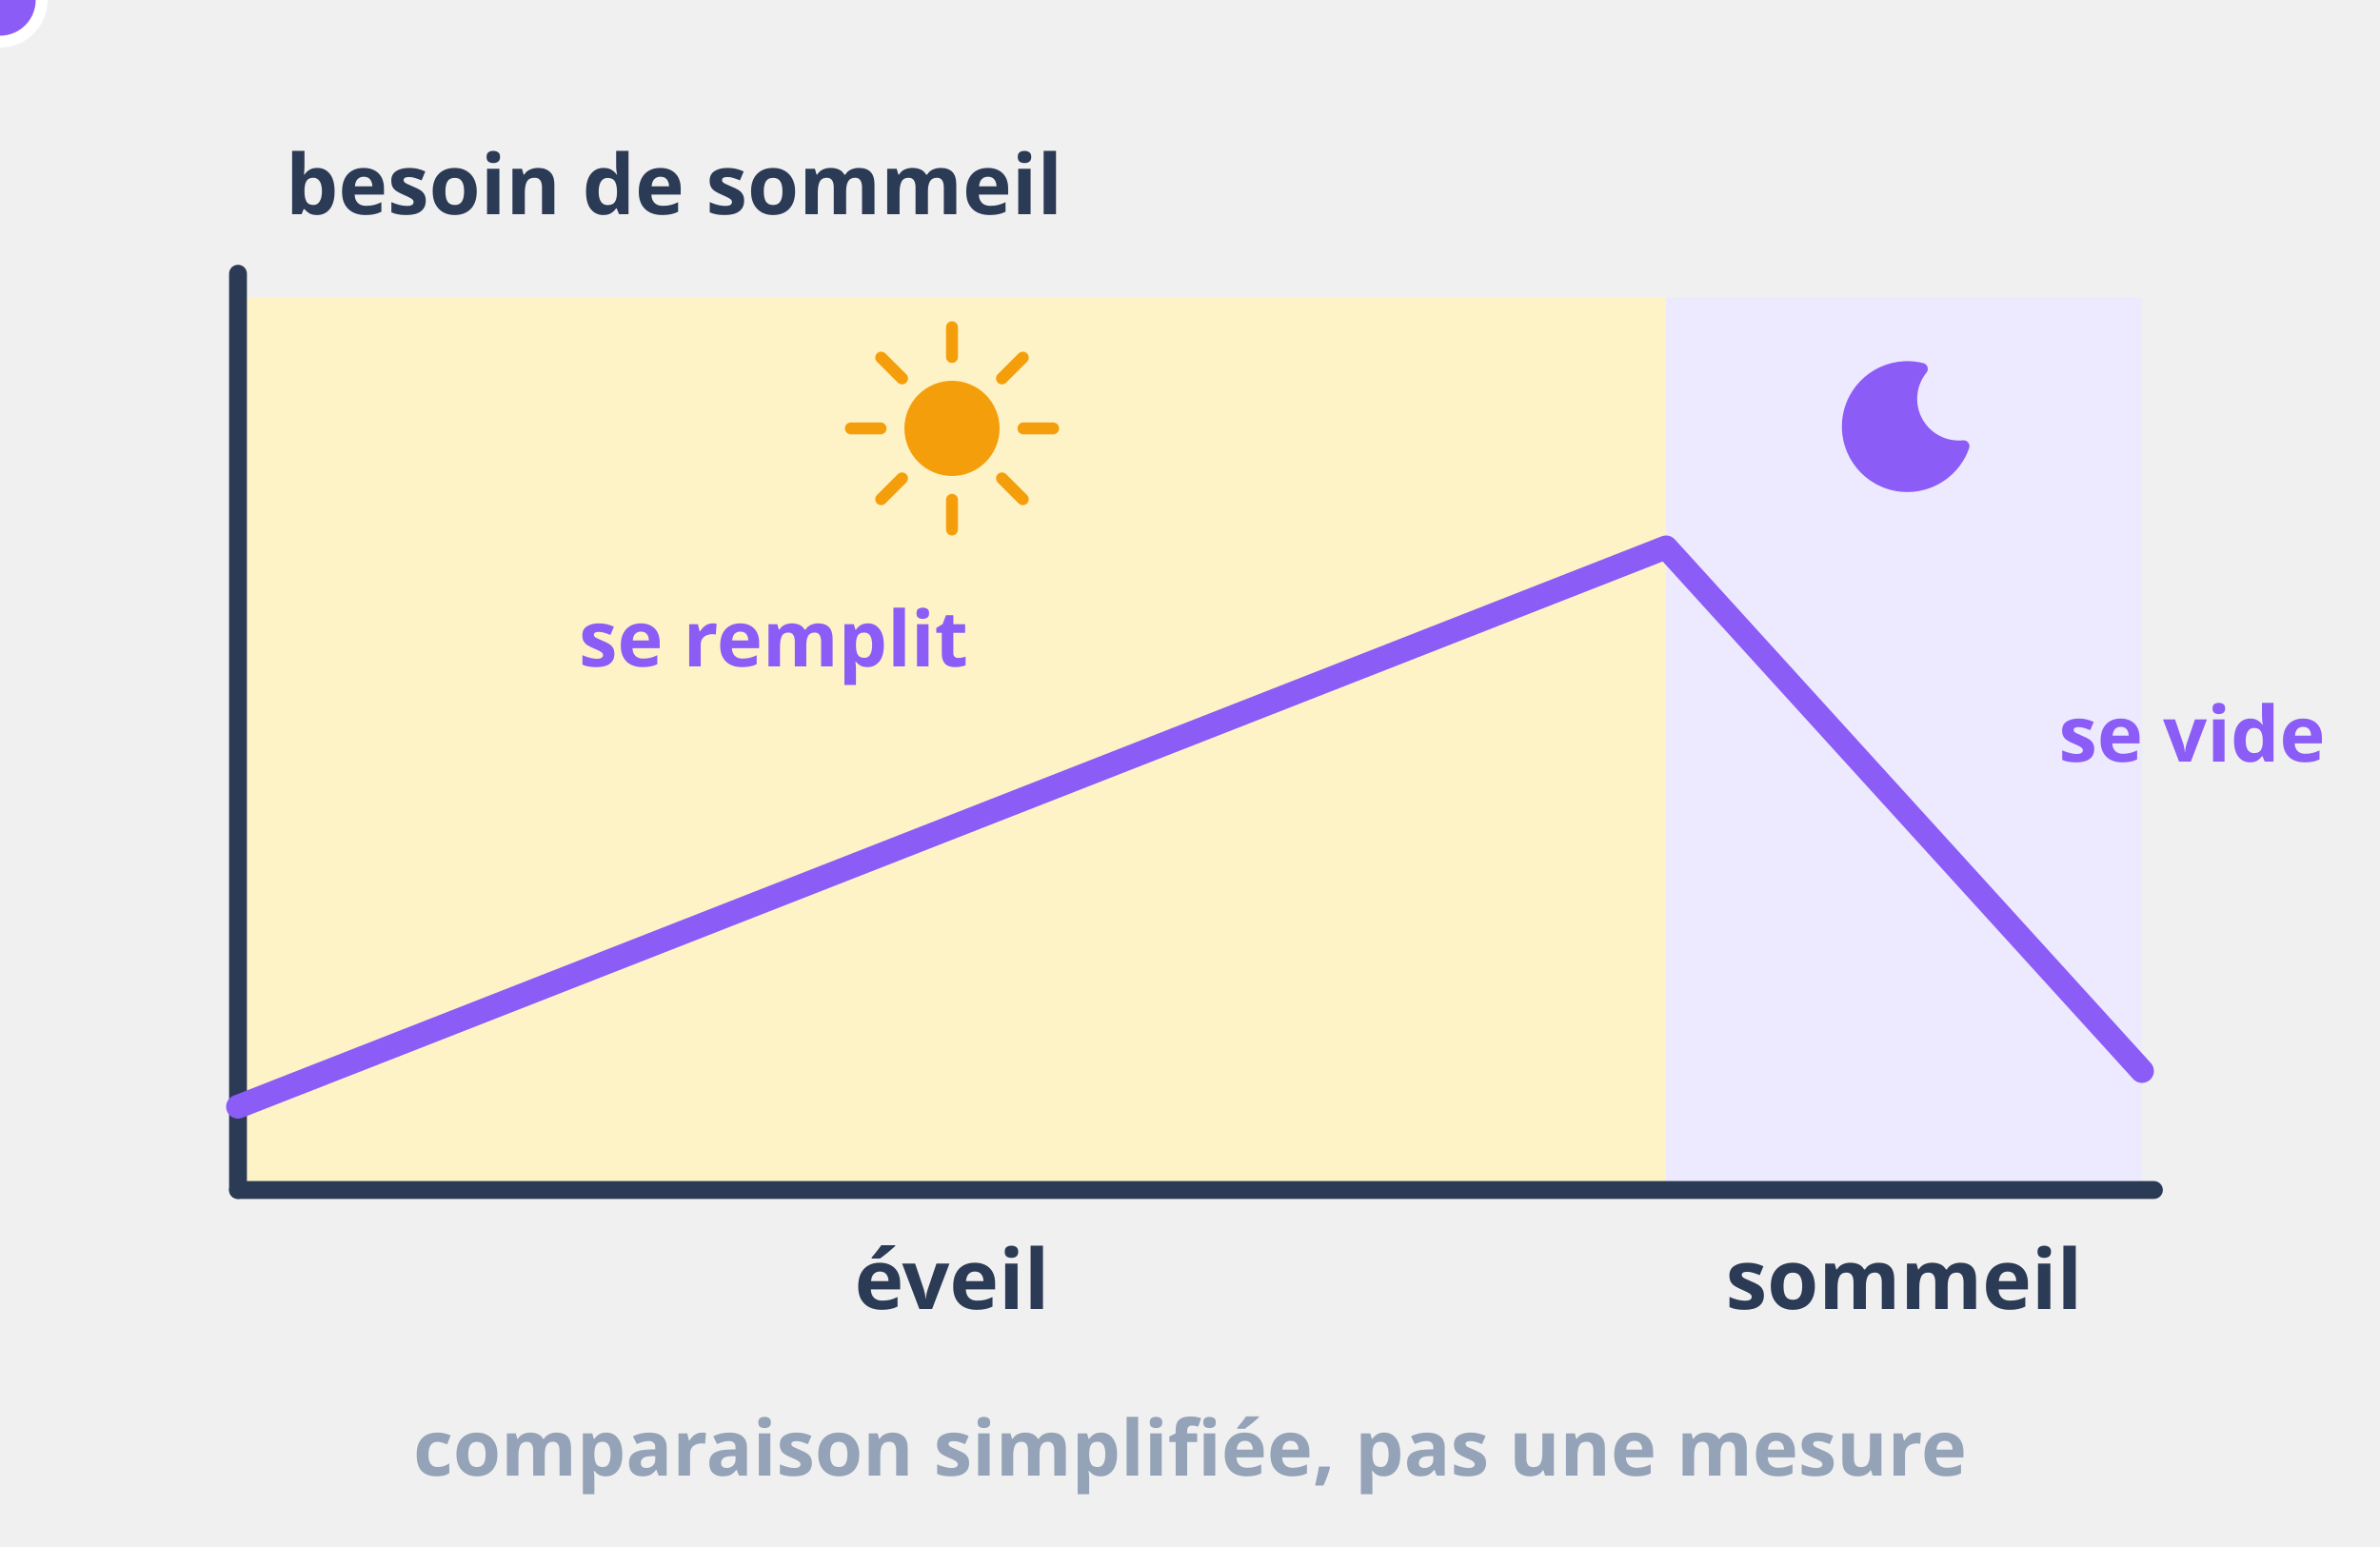
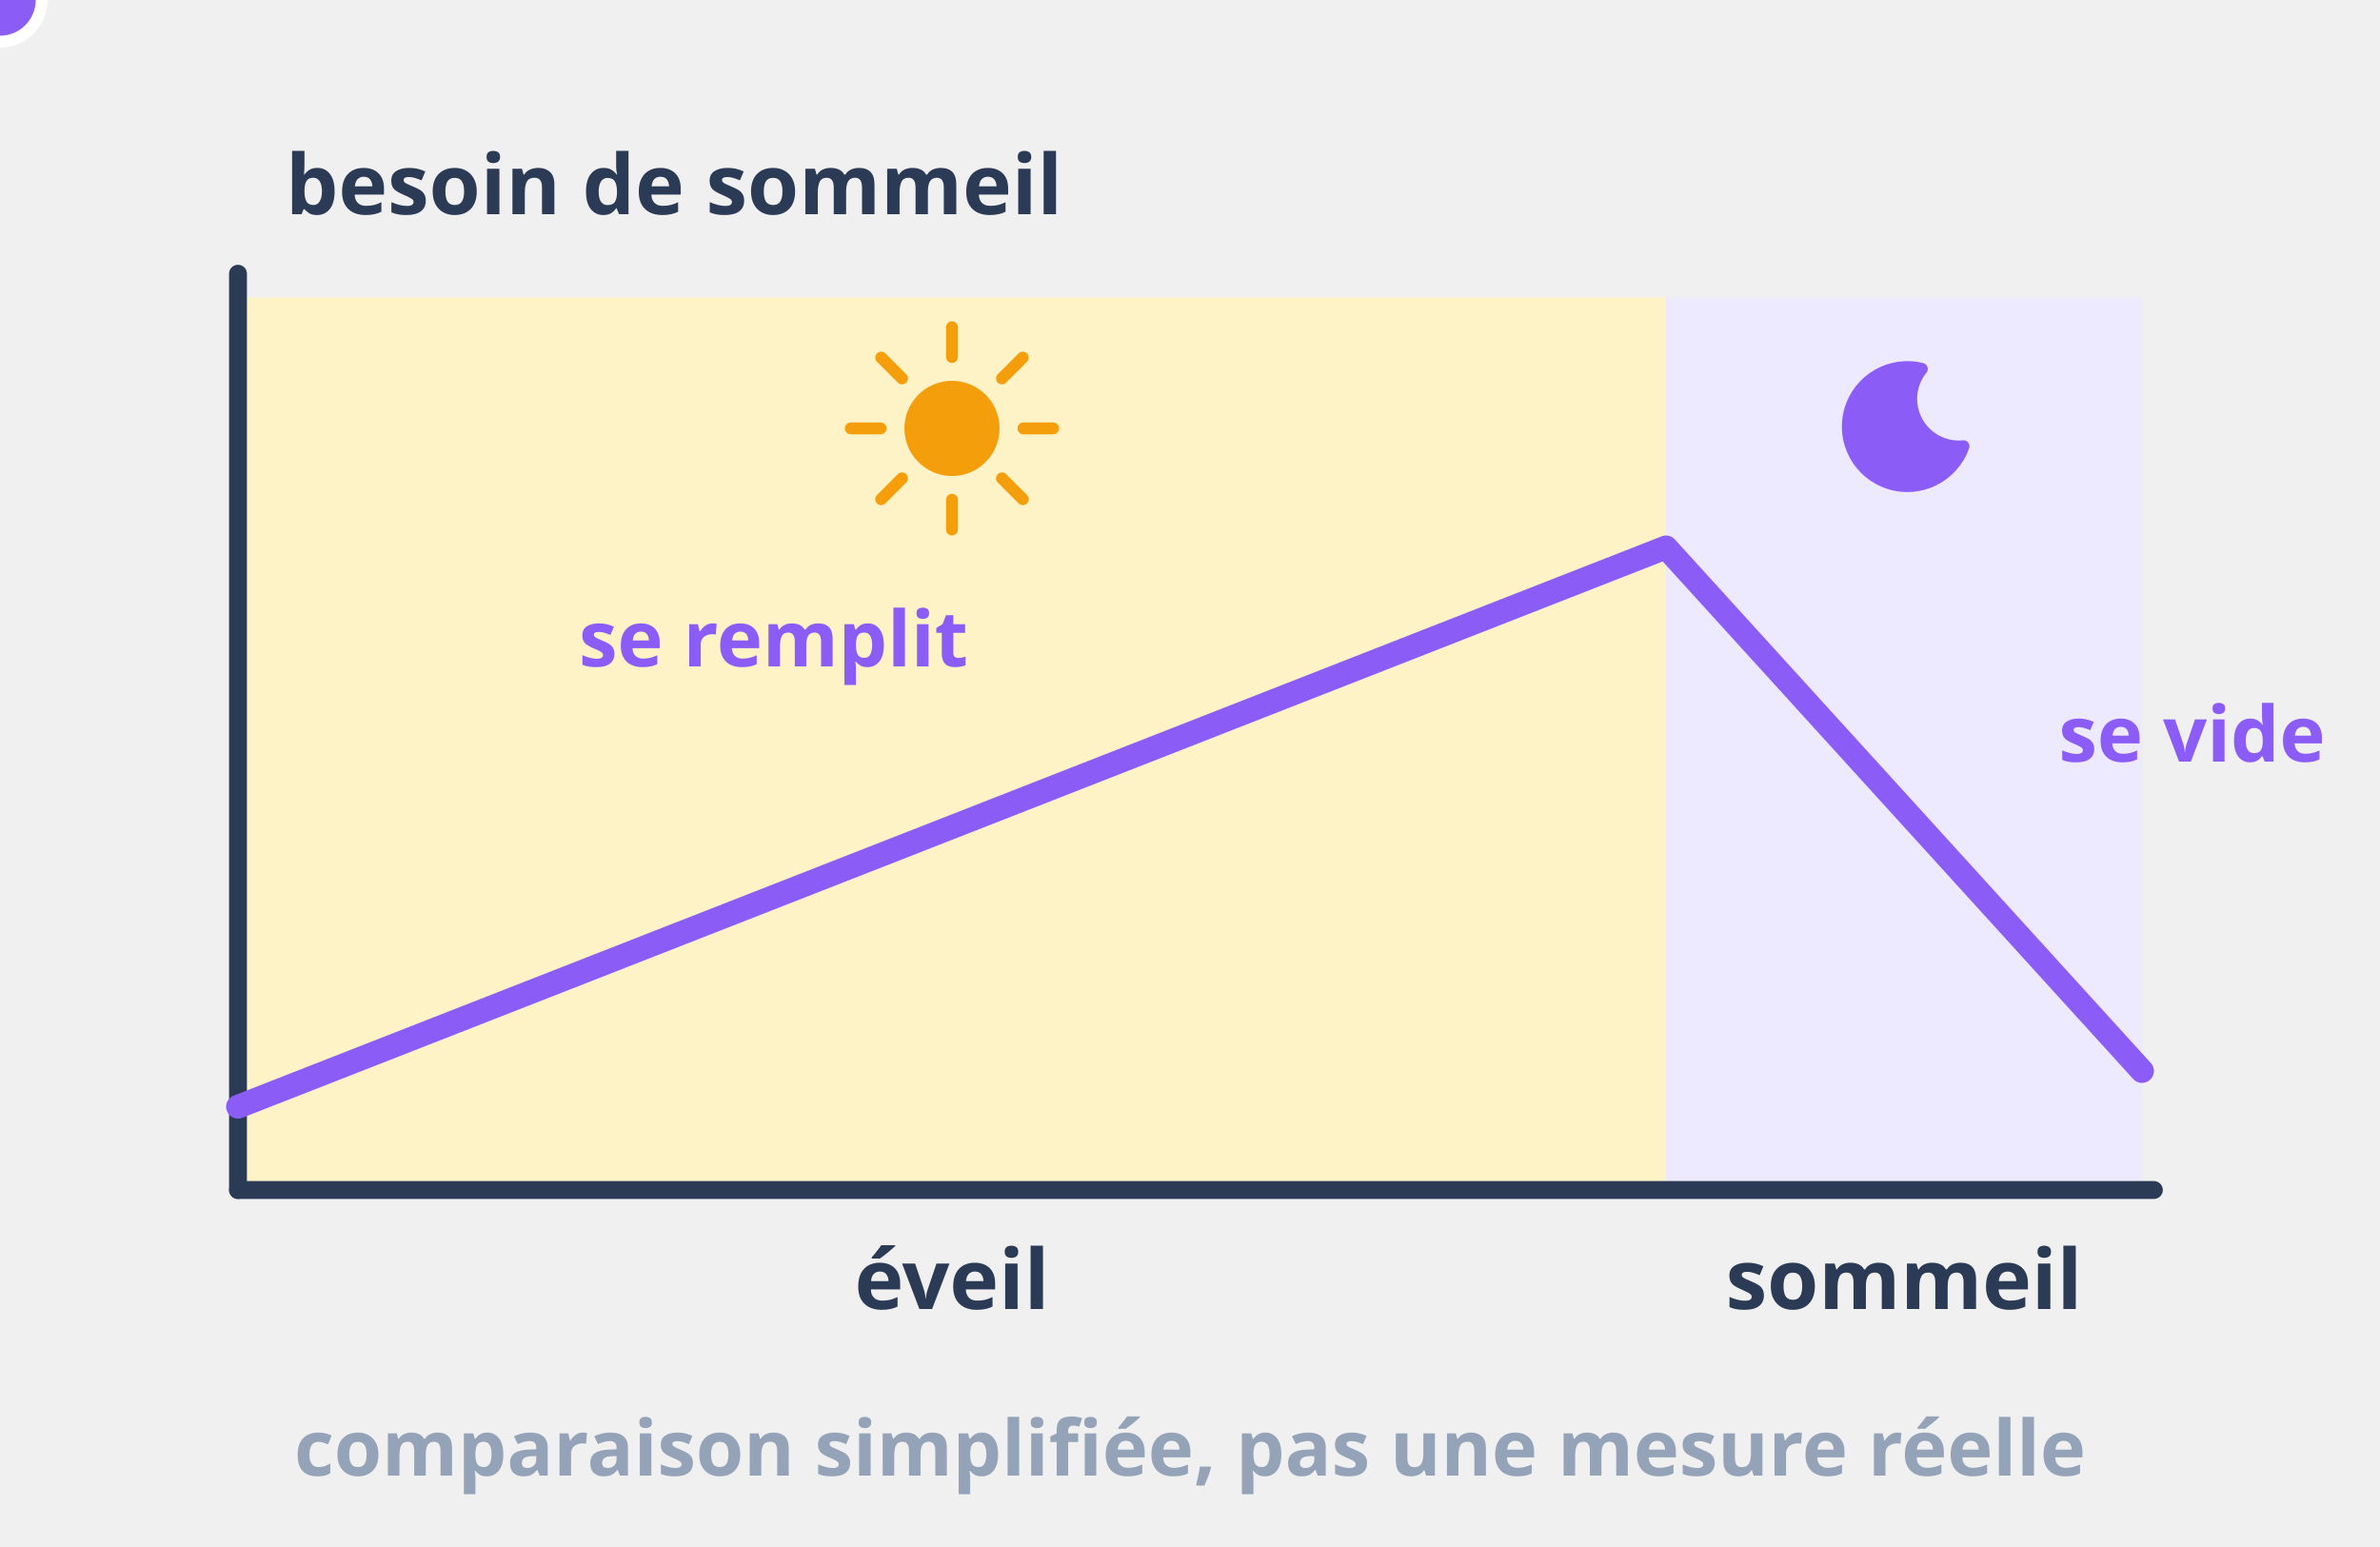
<svg xmlns="http://www.w3.org/2000/svg" viewBox="0 0 400 260" role="img">
  <style>@media (prefers-reduced-motion: reduce){*{animation:none!important}}</style>
  <g font-family="system-ui, sans-serif" font-weight="600" text-anchor="middle" stroke-linecap="round" stroke-linejoin="round">
    <rect x="40" y="50" width="240" height="150" rx="0" fill="#FEF3C7" stroke="none" stroke-width="0" />
    <rect x="280" y="50" width="80" height="150" rx="0" fill="#EDE9FE" stroke="none" stroke-width="0" />
    <circle cx="160" cy="72" r="8" fill="#F59E0B" />
    <line x1="172" y1="72" x2="177" y2="72" stroke="#F59E0B" stroke-width="2" />
    <line x1="148" y1="72" x2="143" y2="72" stroke="#F59E0B" stroke-width="2" />
    <line x1="160" y1="84" x2="160" y2="89" stroke="#F59E0B" stroke-width="2" />
    <line x1="160" y1="60" x2="160" y2="55" stroke="#F59E0B" stroke-width="2" />
    <line x1="168.4" y1="80.4" x2="171.9" y2="83.9" stroke="#F59E0B" stroke-width="2" />
    <line x1="151.6" y1="80.4" x2="148.1" y2="83.9" stroke="#F59E0B" stroke-width="2" />
    <line x1="168.4" y1="63.6" x2="171.9" y2="60.1" stroke="#F59E0B" stroke-width="2" />
    <line x1="151.6" y1="63.6" x2="148.1" y2="60.1" stroke="#F59E0B" stroke-width="2" />
    <path d="M323.0 62A10 10 0 1 0 330 75.0A8.0 8.0 0 0 1 323.0 62Z" fill="#8B5CF6" stroke="#8B5CF6" stroke-width="2" />
    <line x1="40" y1="200" x2="362" y2="200" stroke="#2B3A55" stroke-width="3" />
    <line x1="40" y1="200" x2="40" y2="46" stroke="#2B3A55" stroke-width="3" />
    <path id="cv" d="M40 186L280 92L360 180" fill="none" stroke="#8B5CF6" stroke-width="4" />
    <circle r="7" fill="#8B5CF6" stroke="#FFFFFF" stroke-width="2">
      <animateMotion dur="4s" repeatCount="indefinite">
        <mpath href="#cv" />
      </animateMotion>
    </circle>
    <text x="160" y="220" font-size="14" fill="#2B3A55">éveil</text>
    <text x="320" y="220" font-size="14" fill="#2B3A55">sommeil</text>
    <text x="48" y="36" font-size="14" fill="#2B3A55" text-anchor="start">besoin de sommeil</text>
    <text x="130" y="112" font-size="13" fill="#8B5CF6">se remplit</text>
    <text x="346" y="128" font-size="13" fill="#8B5CF6" text-anchor="start">se vide</text>
-     <text x="200" y="248" font-size="13" fill="#94A3B8">comparaison simplifiée, pas une mesure</text>
+     <text x="200" y="248" font-size="13" fill="#94A3B8">comparaison simplifiée, pas une mesure réelle</text>
  </g>
</svg>
